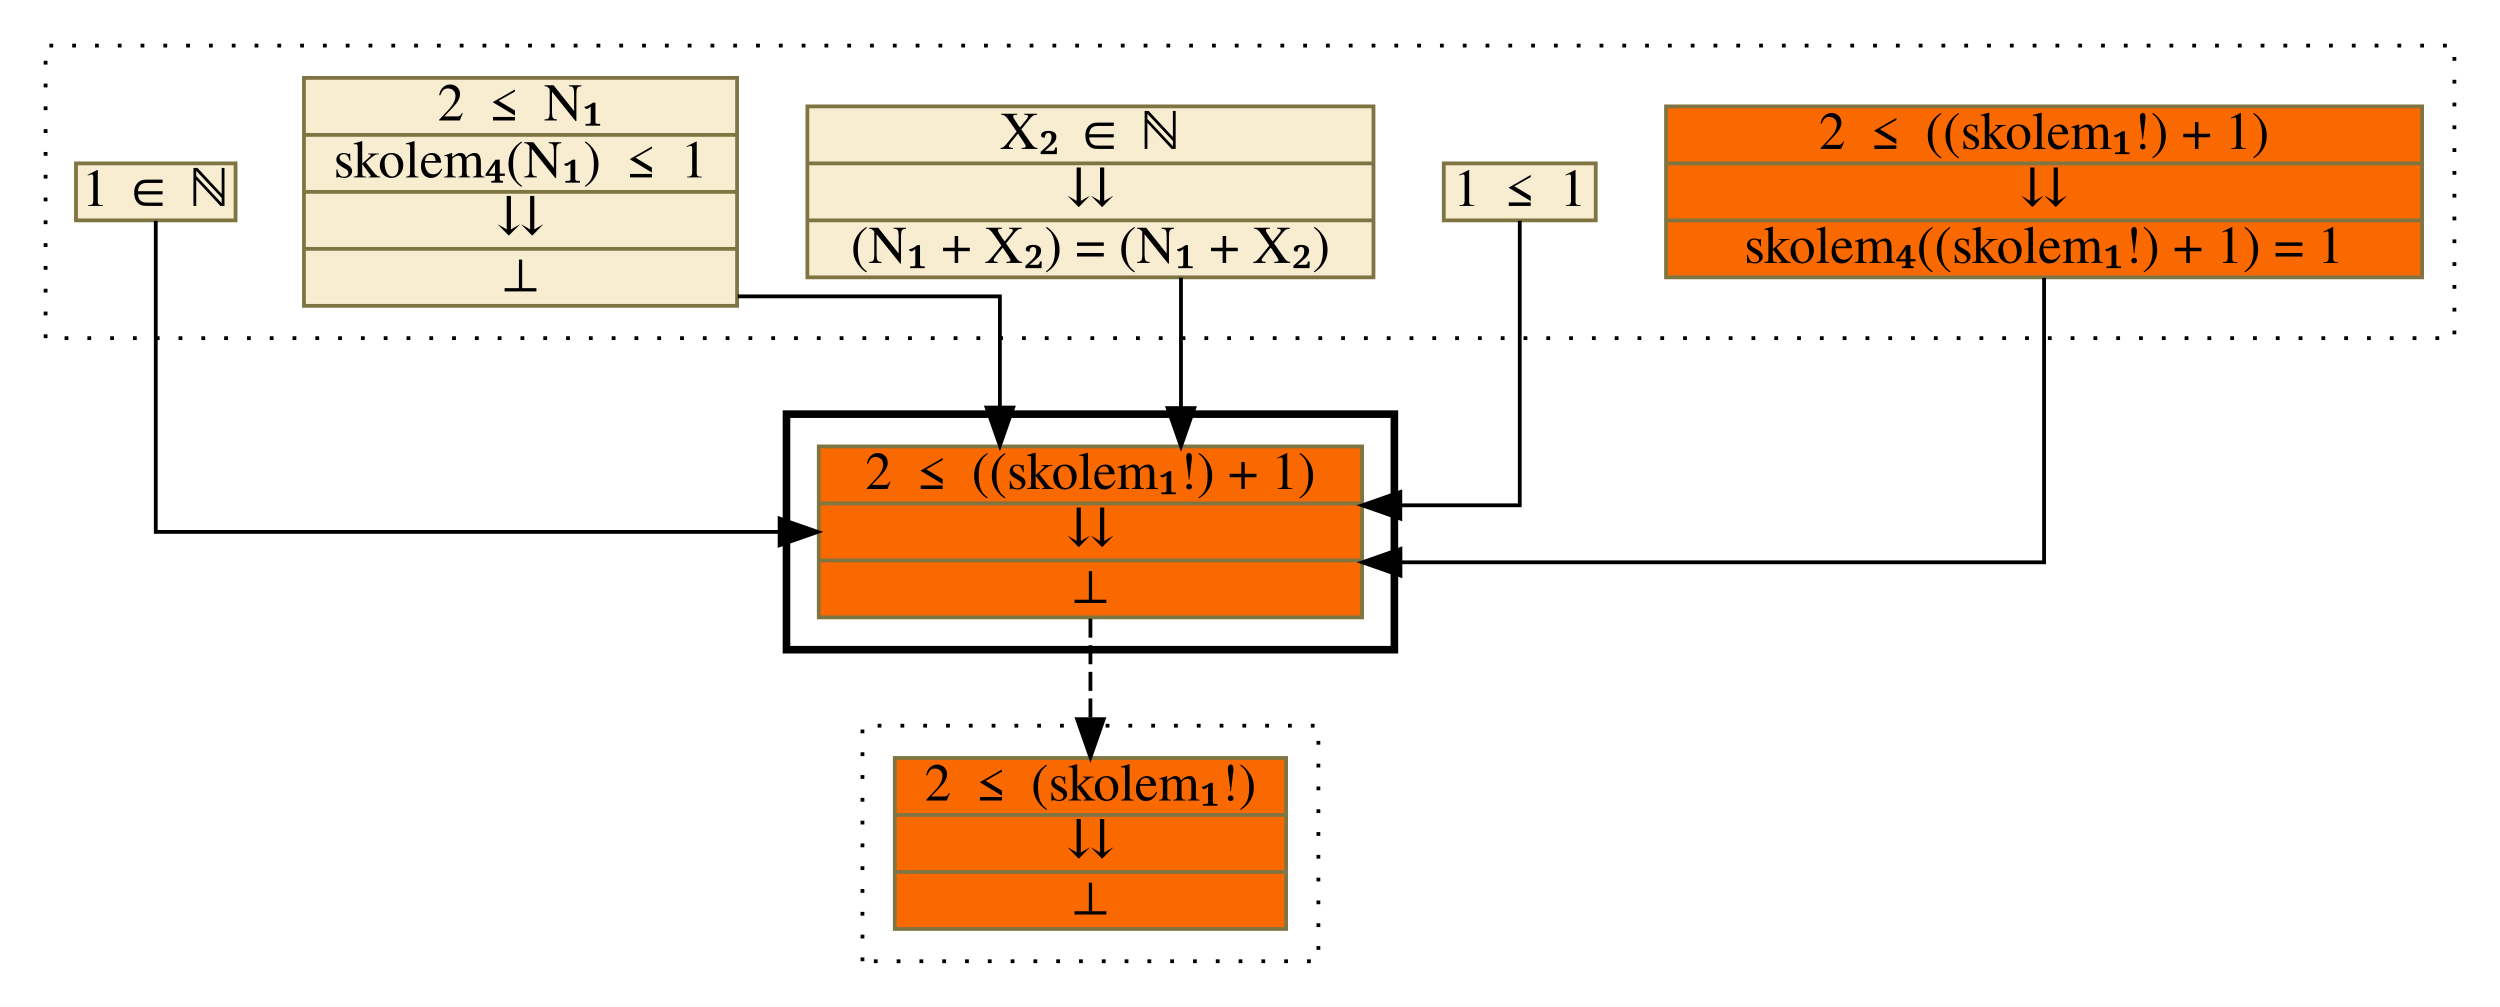
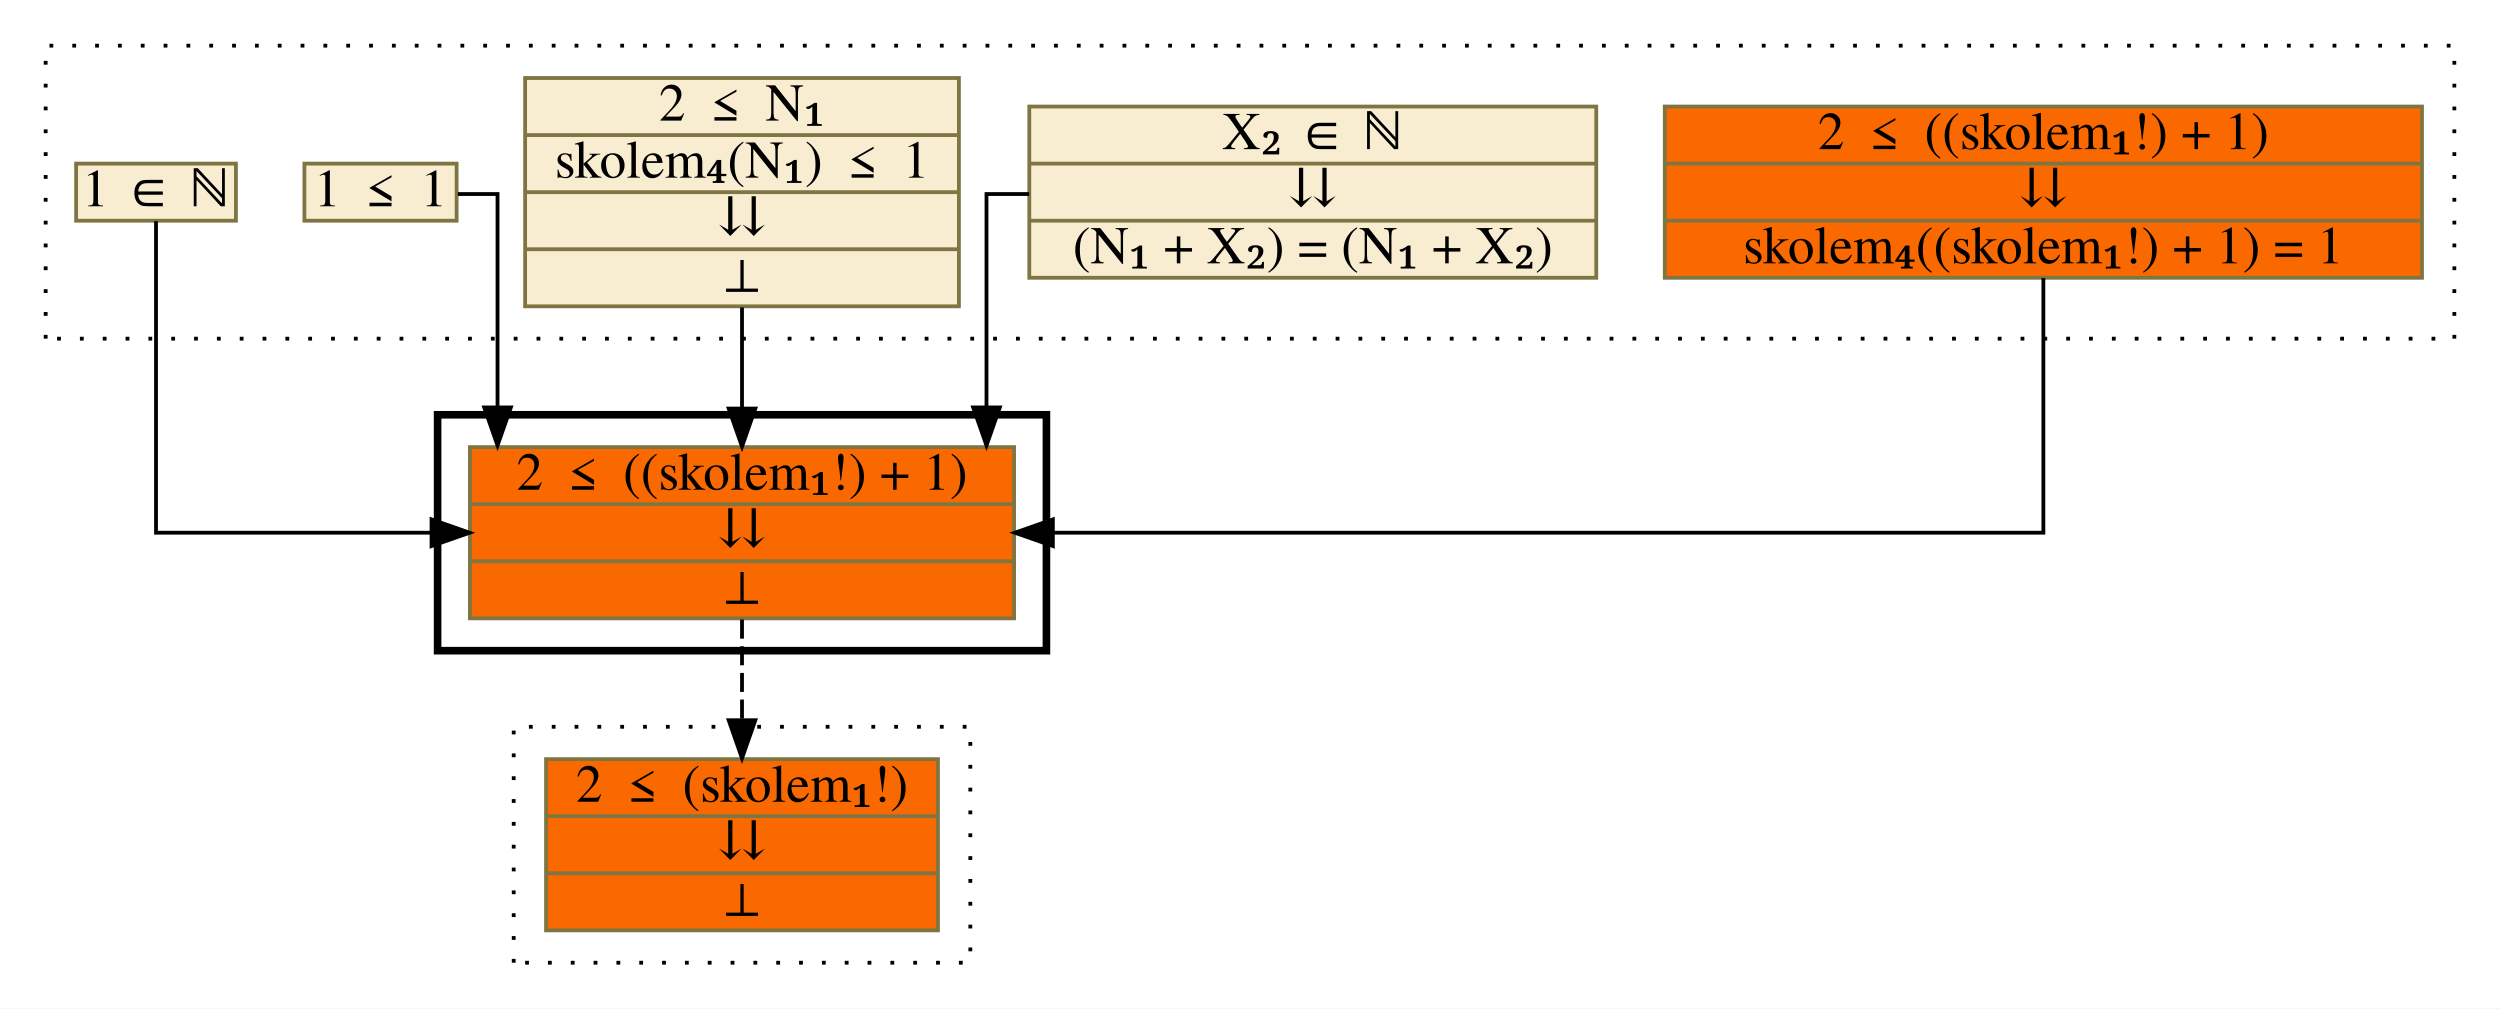
- <svg xmlns="http://www.w3.org/2000/svg" xmlns:xlink="http://www.w3.org/1999/xlink" width="658pt" height="265pt" viewBox="0.00 0.00 658.00 265.00">
+ <svg xmlns="http://www.w3.org/2000/svg" xmlns:xlink="http://www.w3.org/1999/xlink" width="657pt" height="265pt" viewBox="0.00 0.00 657.00 265.00">
  <g id="graph0" class="graph" transform="scale(1 1) rotate(0) translate(4 261)">
-     <polygon fill="white" stroke="transparent" points="-4,4 -4,-261 654,-261 654,4 -4,4" />
+     <polygon fill="white" stroke="transparent" points="-4,4 -4,-261 653,-261 653,4 -4,4" />
    <g id="clust1" class="cluster">
-       <polygon fill="none" stroke="black" stroke-dasharray="1,5" points="8,-172 8,-249 642,-249 642,-172 8,-172" />
+       <polygon fill="none" stroke="black" stroke-dasharray="1,5" points="8,-172 8,-249 641,-249 641,-172 8,-172" />
    </g>
    <g id="clust2" class="cluster">
-       <polygon fill="none" stroke="black" stroke-width="2" points="203,-90 203,-152 363,-152 363,-90 203,-90" />
+       <polygon fill="none" stroke="black" stroke-width="2" points="111,-90 111,-152 271,-152 271,-90 111,-90" />
    </g>
    <g id="clust3" class="cluster">
-       <polygon fill="none" stroke="black" stroke-dasharray="1,5" points="223,-8 223,-70 343,-70 343,-8 223,-8" />
+       <polygon fill="none" stroke="black" stroke-dasharray="1,5" points="131,-8 131,-70 251,-70 251,-8 131,-8" />
    </g>
    <g id="node1" class="node">
      <g id="a_node1">
        <a xlink:href="c_0_122.html" xlink:title="{2 ≤ ((skolem₁!) + 1)|⇊|skolem₄((skolem₁!) + 1) = 1}" target="_parent">
-           <polygon fill="#fa6900" stroke="#7f7542" points="434.5,-188 434.5,-233 633.5,-233 633.5,-188 434.5,-188" />
-           <text text-anchor="middle" x="534" y="-221.8" font-family="Times,serif" font-size="14.00">2 ≤ ((skolem₁!) + 1)</text>
-           <polyline fill="none" stroke="#7f7542" points="434.5,-218 633.5,-218 " />
-           <text text-anchor="middle" x="534" y="-206.8" font-family="Times,serif" font-size="14.00">⇊</text>
-           <polyline fill="none" stroke="#7f7542" points="434.5,-203 633.5,-203 " />
-           <text text-anchor="middle" x="534" y="-191.8" font-family="Times,serif" font-size="14.00">skolem₄((skolem₁!) + 1) = 1</text>
+           <polygon fill="#fa6900" stroke="#7f7542" points="433.5,-188 433.5,-233 632.5,-233 632.5,-188 433.5,-188" />
+           <text text-anchor="middle" x="533" y="-221.8" font-family="Times,serif" font-size="14.00">2 ≤ ((skolem₁!) + 1)</text>
+           <polyline fill="none" stroke="#7f7542" points="433.5,-218 632.5,-218 " />
+           <text text-anchor="middle" x="533" y="-206.8" font-family="Times,serif" font-size="14.00">⇊</text>
+           <polyline fill="none" stroke="#7f7542" points="433.5,-203 632.5,-203 " />
+           <text text-anchor="middle" x="533" y="-191.8" font-family="Times,serif" font-size="14.00">skolem₄((skolem₁!) + 1) = 1</text>
        </a>
      </g>
    </g>
    <g id="node6" class="node">
      <g id="a_node6">
        <a xlink:href="c_0_135.html" xlink:title="{2 ≤ ((skolem₁!) + 1)|⇊|⊥}" target="_parent">
-           <polygon fill="#fa6900" stroke="#7f7542" points="211.5,-98.5 211.5,-143.5 354.5,-143.5 354.5,-98.5 211.5,-98.5" />
-           <text text-anchor="middle" x="283" y="-132.3" font-family="Times,serif" font-size="14.00">2 ≤ ((skolem₁!) + 1)</text>
-           <polyline fill="none" stroke="#7f7542" points="211.5,-128.5 354.5,-128.5 " />
-           <text text-anchor="middle" x="283" y="-117.3" font-family="Times,serif" font-size="14.00">⇊</text>
-           <polyline fill="none" stroke="#7f7542" points="211.5,-113.5 354.5,-113.5 " />
-           <text text-anchor="middle" x="283" y="-102.3" font-family="Times,serif" font-size="14.00">⊥</text>
+           <polygon fill="#fa6900" stroke="#7f7542" points="119.5,-98.5 119.5,-143.5 262.5,-143.5 262.5,-98.5 119.5,-98.5" />
+           <text text-anchor="middle" x="191" y="-132.3" font-family="Times,serif" font-size="14.00">2 ≤ ((skolem₁!) + 1)</text>
+           <polyline fill="none" stroke="#7f7542" points="119.5,-128.5 262.5,-128.5 " />
+           <text text-anchor="middle" x="191" y="-117.3" font-family="Times,serif" font-size="14.00">⇊</text>
+           <polyline fill="none" stroke="#7f7542" points="119.5,-113.5 262.5,-113.5 " />
+           <text text-anchor="middle" x="191" y="-102.3" font-family="Times,serif" font-size="14.00">⊥</text>
        </a>
      </g>
    </g>
    <g id="edge1" class="edge">
-       <path fill="none" stroke="black" d="M534,-187.89C534,-159.08 534,-113 534,-113 534,-113 364.59,-113 364.59,-113" />
-       <polygon fill="black" stroke="black" points="364.59,-109.5 354.59,-113 364.59,-116.5 364.59,-109.5" />
+       <path fill="none" stroke="black" d="M533,-187.92C533,-161.4 533,-121 533,-121 533,-121 272.69,-121 272.69,-121" />
+       <polygon fill="black" stroke="black" points="272.69,-117.5 262.69,-121 272.69,-124.5 272.69,-117.5" />
    </g>
    <g id="node2" class="node">
      <g id="a_node2">
-         <a xlink:href="c_0_113.html" xlink:title="{1 ≤ 1}" target="_parent">
-           <polygon fill="#f8edd1" stroke="#7f7542" points="376,-203 376,-218 416,-218 416,-203 376,-203" />
-           <text text-anchor="middle" x="396" y="-206.8" font-family="Times,serif" font-size="14.00">1 ≤ 1</text>
+         <a xlink:href="c_0_125.html" xlink:title="{X₂ ∈ ℕ|⇊|(N₁ + X₂) = (N₁ + X₂)}" target="_parent">
+           <polygon fill="#f8edd1" stroke="#7f7542" points="266.5,-188 266.5,-233 415.5,-233 415.5,-188 266.5,-188" />
+           <text text-anchor="middle" x="341" y="-221.8" font-family="Times,serif" font-size="14.00">X₂ ∈ ℕ</text>
+           <polyline fill="none" stroke="#7f7542" points="266.5,-218 415.5,-218 " />
+           <text text-anchor="middle" x="341" y="-206.8" font-family="Times,serif" font-size="14.00">⇊</text>
+           <polyline fill="none" stroke="#7f7542" points="266.5,-203 415.5,-203 " />
+           <text text-anchor="middle" x="341" y="-191.8" font-family="Times,serif" font-size="14.00">(N₁ + X₂) = (N₁ + X₂)</text>
        </a>
      </g>
    </g>
    <g id="edge2" class="edge">
-       <path fill="none" stroke="black" d="M396,-202.89C396,-182.46 396,-128 396,-128 396,-128 364.56,-128 364.56,-128" />
-       <polygon fill="black" stroke="black" points="364.56,-124.5 354.56,-128 364.56,-131.5 364.56,-124.5" />
+       <path fill="none" stroke="black" d="M266.46,-210C259.65,-210 255.25,-210 255.25,-210 255.25,-210 255.25,-153.92 255.25,-153.92" />
+       <polygon fill="black" stroke="black" points="258.75,-153.92 255.25,-143.92 251.75,-153.92 258.75,-153.92" />
    </g>
    <g id="node3" class="node">
      <g id="a_node3">
-         <a xlink:href="c_0_125.html" xlink:title="{X₂ ∈ ℕ|⇊|(N₁ + X₂) = (N₁ + X₂)}" target="_parent">
-           <polygon fill="#f8edd1" stroke="#7f7542" points="208.5,-188 208.5,-233 357.5,-233 357.5,-188 208.5,-188" />
-           <text text-anchor="middle" x="283" y="-221.8" font-family="Times,serif" font-size="14.00">X₂ ∈ ℕ</text>
-           <polyline fill="none" stroke="#7f7542" points="208.5,-218 357.5,-218 " />
-           <text text-anchor="middle" x="283" y="-206.8" font-family="Times,serif" font-size="14.00">⇊</text>
-           <polyline fill="none" stroke="#7f7542" points="208.5,-203 357.5,-203 " />
-           <text text-anchor="middle" x="283" y="-191.8" font-family="Times,serif" font-size="14.00">(N₁ + X₂) = (N₁ + X₂)</text>
+         <a xlink:href="c_0_109.html" xlink:title="{2 ≤ N₁|skolem₄(N₁) ≤ 1|⇊|⊥}" target="_parent">
+           <polygon fill="#f8edd1" stroke="#7f7542" points="134,-180.5 134,-240.5 248,-240.5 248,-180.5 134,-180.5" />
+           <text text-anchor="middle" x="191" y="-229.3" font-family="Times,serif" font-size="14.00">2 ≤ N₁</text>
+           <polyline fill="none" stroke="#7f7542" points="134,-225.5 248,-225.5 " />
+           <text text-anchor="middle" x="191" y="-214.3" font-family="Times,serif" font-size="14.00">skolem₄(N₁) ≤ 1</text>
+           <polyline fill="none" stroke="#7f7542" points="134,-210.5 248,-210.5 " />
+           <text text-anchor="middle" x="191" y="-199.3" font-family="Times,serif" font-size="14.00">⇊</text>
+           <polyline fill="none" stroke="#7f7542" points="134,-195.5 248,-195.5 " />
+           <text text-anchor="middle" x="191" y="-184.3" font-family="Times,serif" font-size="14.00">⊥</text>
        </a>
      </g>
    </g>
    <g id="edge3" class="edge">
-       <path fill="none" stroke="black" d="M306.83,-187.92C306.83,-187.92 306.83,-153.58 306.83,-153.58" />
-       <polygon fill="black" stroke="black" points="310.33,-153.58 306.83,-143.58 303.33,-153.58 310.33,-153.58" />
+       <path fill="none" stroke="black" d="M191,-180.2C191,-180.2 191,-153.63 191,-153.63" />
+       <polygon fill="black" stroke="black" points="194.5,-153.63 191,-143.63 187.5,-153.63 194.5,-153.63" />
    </g>
    <g id="node4" class="node">
      <g id="a_node4">
-         <a xlink:href="c_0_109.html" xlink:title="{2 ≤ N₁|skolem₄(N₁) ≤ 1|⇊|⊥}" target="_parent">
-           <polygon fill="#f8edd1" stroke="#7f7542" points="76,-180.5 76,-240.5 190,-240.5 190,-180.5 76,-180.5" />
-           <text text-anchor="middle" x="133" y="-229.3" font-family="Times,serif" font-size="14.00">2 ≤ N₁</text>
-           <polyline fill="none" stroke="#7f7542" points="76,-225.5 190,-225.5 " />
-           <text text-anchor="middle" x="133" y="-214.3" font-family="Times,serif" font-size="14.00">skolem₄(N₁) ≤ 1</text>
-           <polyline fill="none" stroke="#7f7542" points="76,-210.5 190,-210.5 " />
-           <text text-anchor="middle" x="133" y="-199.3" font-family="Times,serif" font-size="14.00">⇊</text>
-           <polyline fill="none" stroke="#7f7542" points="76,-195.5 190,-195.5 " />
-           <text text-anchor="middle" x="133" y="-184.3" font-family="Times,serif" font-size="14.00">⊥</text>
+         <a xlink:href="c_0_113.html" xlink:title="{1 ≤ 1}" target="_parent">
+           <polygon fill="#f8edd1" stroke="#7f7542" points="76,-203 76,-218 116,-218 116,-203 76,-203" />
+           <text text-anchor="middle" x="96" y="-206.8" font-family="Times,serif" font-size="14.00">1 ≤ 1</text>
        </a>
      </g>
    </g>
    <g id="edge4" class="edge">
-       <path fill="none" stroke="black" d="M190.18,-183C223.56,-183 259.17,-183 259.17,-183 259.17,-183 259.17,-153.73 259.17,-153.73" />
-       <polygon fill="black" stroke="black" points="262.67,-153.73 259.17,-143.73 255.67,-153.73 262.67,-153.73" />
+       <path fill="none" stroke="black" d="M116.34,-210C122.06,-210 126.75,-210 126.75,-210 126.75,-210 126.75,-153.92 126.75,-153.92" />
+       <polygon fill="black" stroke="black" points="130.25,-153.92 126.75,-143.92 123.25,-153.92 130.25,-153.92" />
    </g>
    <g id="node5" class="node">
      <g id="a_node5">
        <a xlink:href="c_0_106.html" xlink:title="{1 ∈ ℕ}" target="_parent">
          <polygon fill="#f8edd1" stroke="#7f7542" points="16,-203 16,-218 58,-218 58,-203 16,-203" />
          <text text-anchor="middle" x="37" y="-206.8" font-family="Times,serif" font-size="14.00">1 ∈ ℕ</text>
        </a>
      </g>
    </g>
    <g id="edge5" class="edge">
-       <path fill="none" stroke="black" d="M37,-202.87C37,-181.23 37,-121 37,-121 37,-121 201.19,-121 201.19,-121" />
-       <polygon fill="black" stroke="black" points="201.19,-124.5 211.19,-121 201.19,-117.5 201.19,-124.5" />
+       <path fill="none" stroke="black" d="M37,-202.87C37,-181.23 37,-121 37,-121 37,-121 109.41,-121 109.41,-121" />
+       <polygon fill="black" stroke="black" points="109.41,-124.5 119.41,-121 109.41,-117.5 109.41,-124.5" />
    </g>
    <g id="node7" class="node">
      <g id="a_node7">
        <a xlink:href="c_0_158.html" xlink:title="{2 ≤ (skolem₁!)|⇊|⊥}" target="_parent">
-           <polygon fill="#fa6900" stroke="#7f7542" points="231.5,-16.5 231.5,-61.5 334.5,-61.5 334.5,-16.5 231.5,-16.5" />
-           <text text-anchor="middle" x="283" y="-50.3" font-family="Times,serif" font-size="14.00">2 ≤ (skolem₁!)</text>
-           <polyline fill="none" stroke="#7f7542" points="231.5,-46.5 334.5,-46.5 " />
-           <text text-anchor="middle" x="283" y="-35.3" font-family="Times,serif" font-size="14.00">⇊</text>
-           <polyline fill="none" stroke="#7f7542" points="231.5,-31.5 334.5,-31.5 " />
-           <text text-anchor="middle" x="283" y="-20.3" font-family="Times,serif" font-size="14.00">⊥</text>
+           <polygon fill="#fa6900" stroke="#7f7542" points="139.5,-16.5 139.5,-61.5 242.5,-61.5 242.5,-16.5 139.5,-16.5" />
+           <text text-anchor="middle" x="191" y="-50.3" font-family="Times,serif" font-size="14.00">2 ≤ (skolem₁!)</text>
+           <polyline fill="none" stroke="#7f7542" points="139.5,-46.5 242.5,-46.5 " />
+           <text text-anchor="middle" x="191" y="-35.3" font-family="Times,serif" font-size="14.00">⇊</text>
+           <polyline fill="none" stroke="#7f7542" points="139.5,-31.5 242.5,-31.5 " />
+           <text text-anchor="middle" x="191" y="-20.3" font-family="Times,serif" font-size="14.00">⊥</text>
        </a>
      </g>
    </g>
    <g id="edge6" class="edge">
-       <path fill="none" stroke="black" stroke-dasharray="5,2" d="M283,-98.16C283,-98.16 283,-71.72 283,-71.72" />
-       <polygon fill="black" stroke="black" points="286.5,-71.72 283,-61.72 279.5,-71.72 286.5,-71.72" />
+       <path fill="none" stroke="black" stroke-dasharray="5,2" d="M191,-98.16C191,-98.16 191,-71.72 191,-71.72" />
+       <polygon fill="black" stroke="black" points="194.5,-71.72 191,-61.72 187.5,-71.72 194.5,-71.72" />
    </g>
  </g>
</svg>
